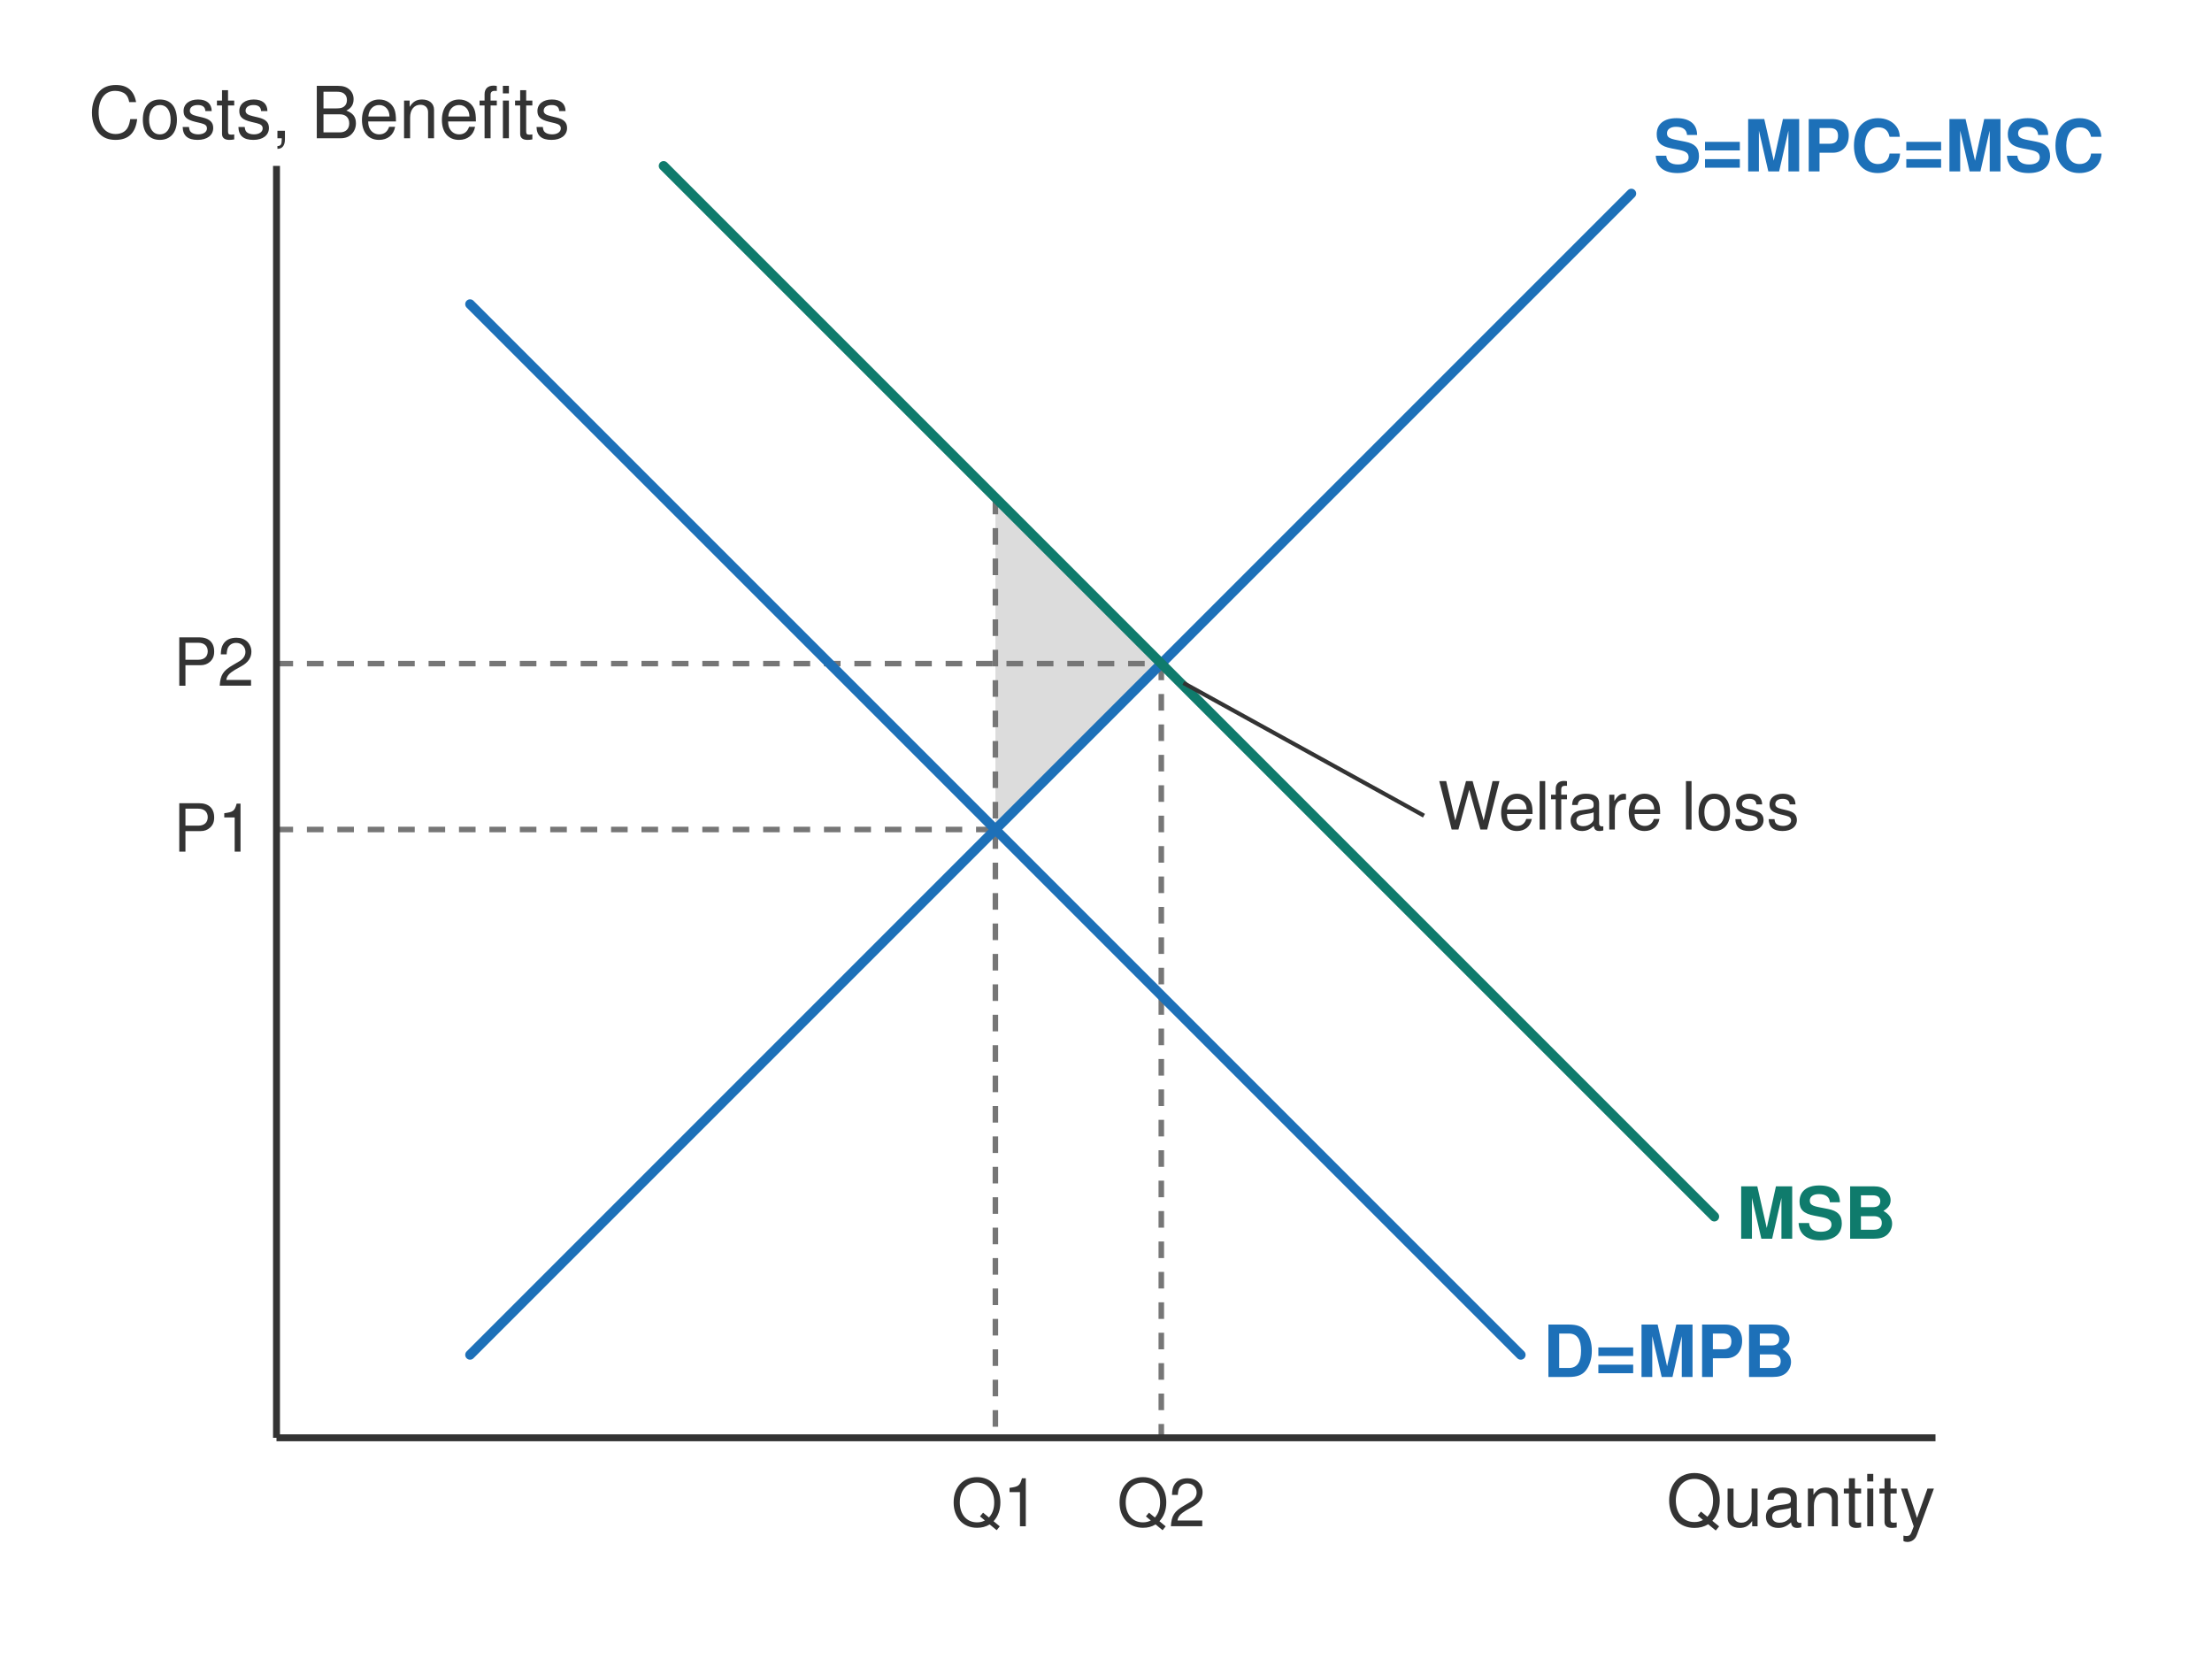
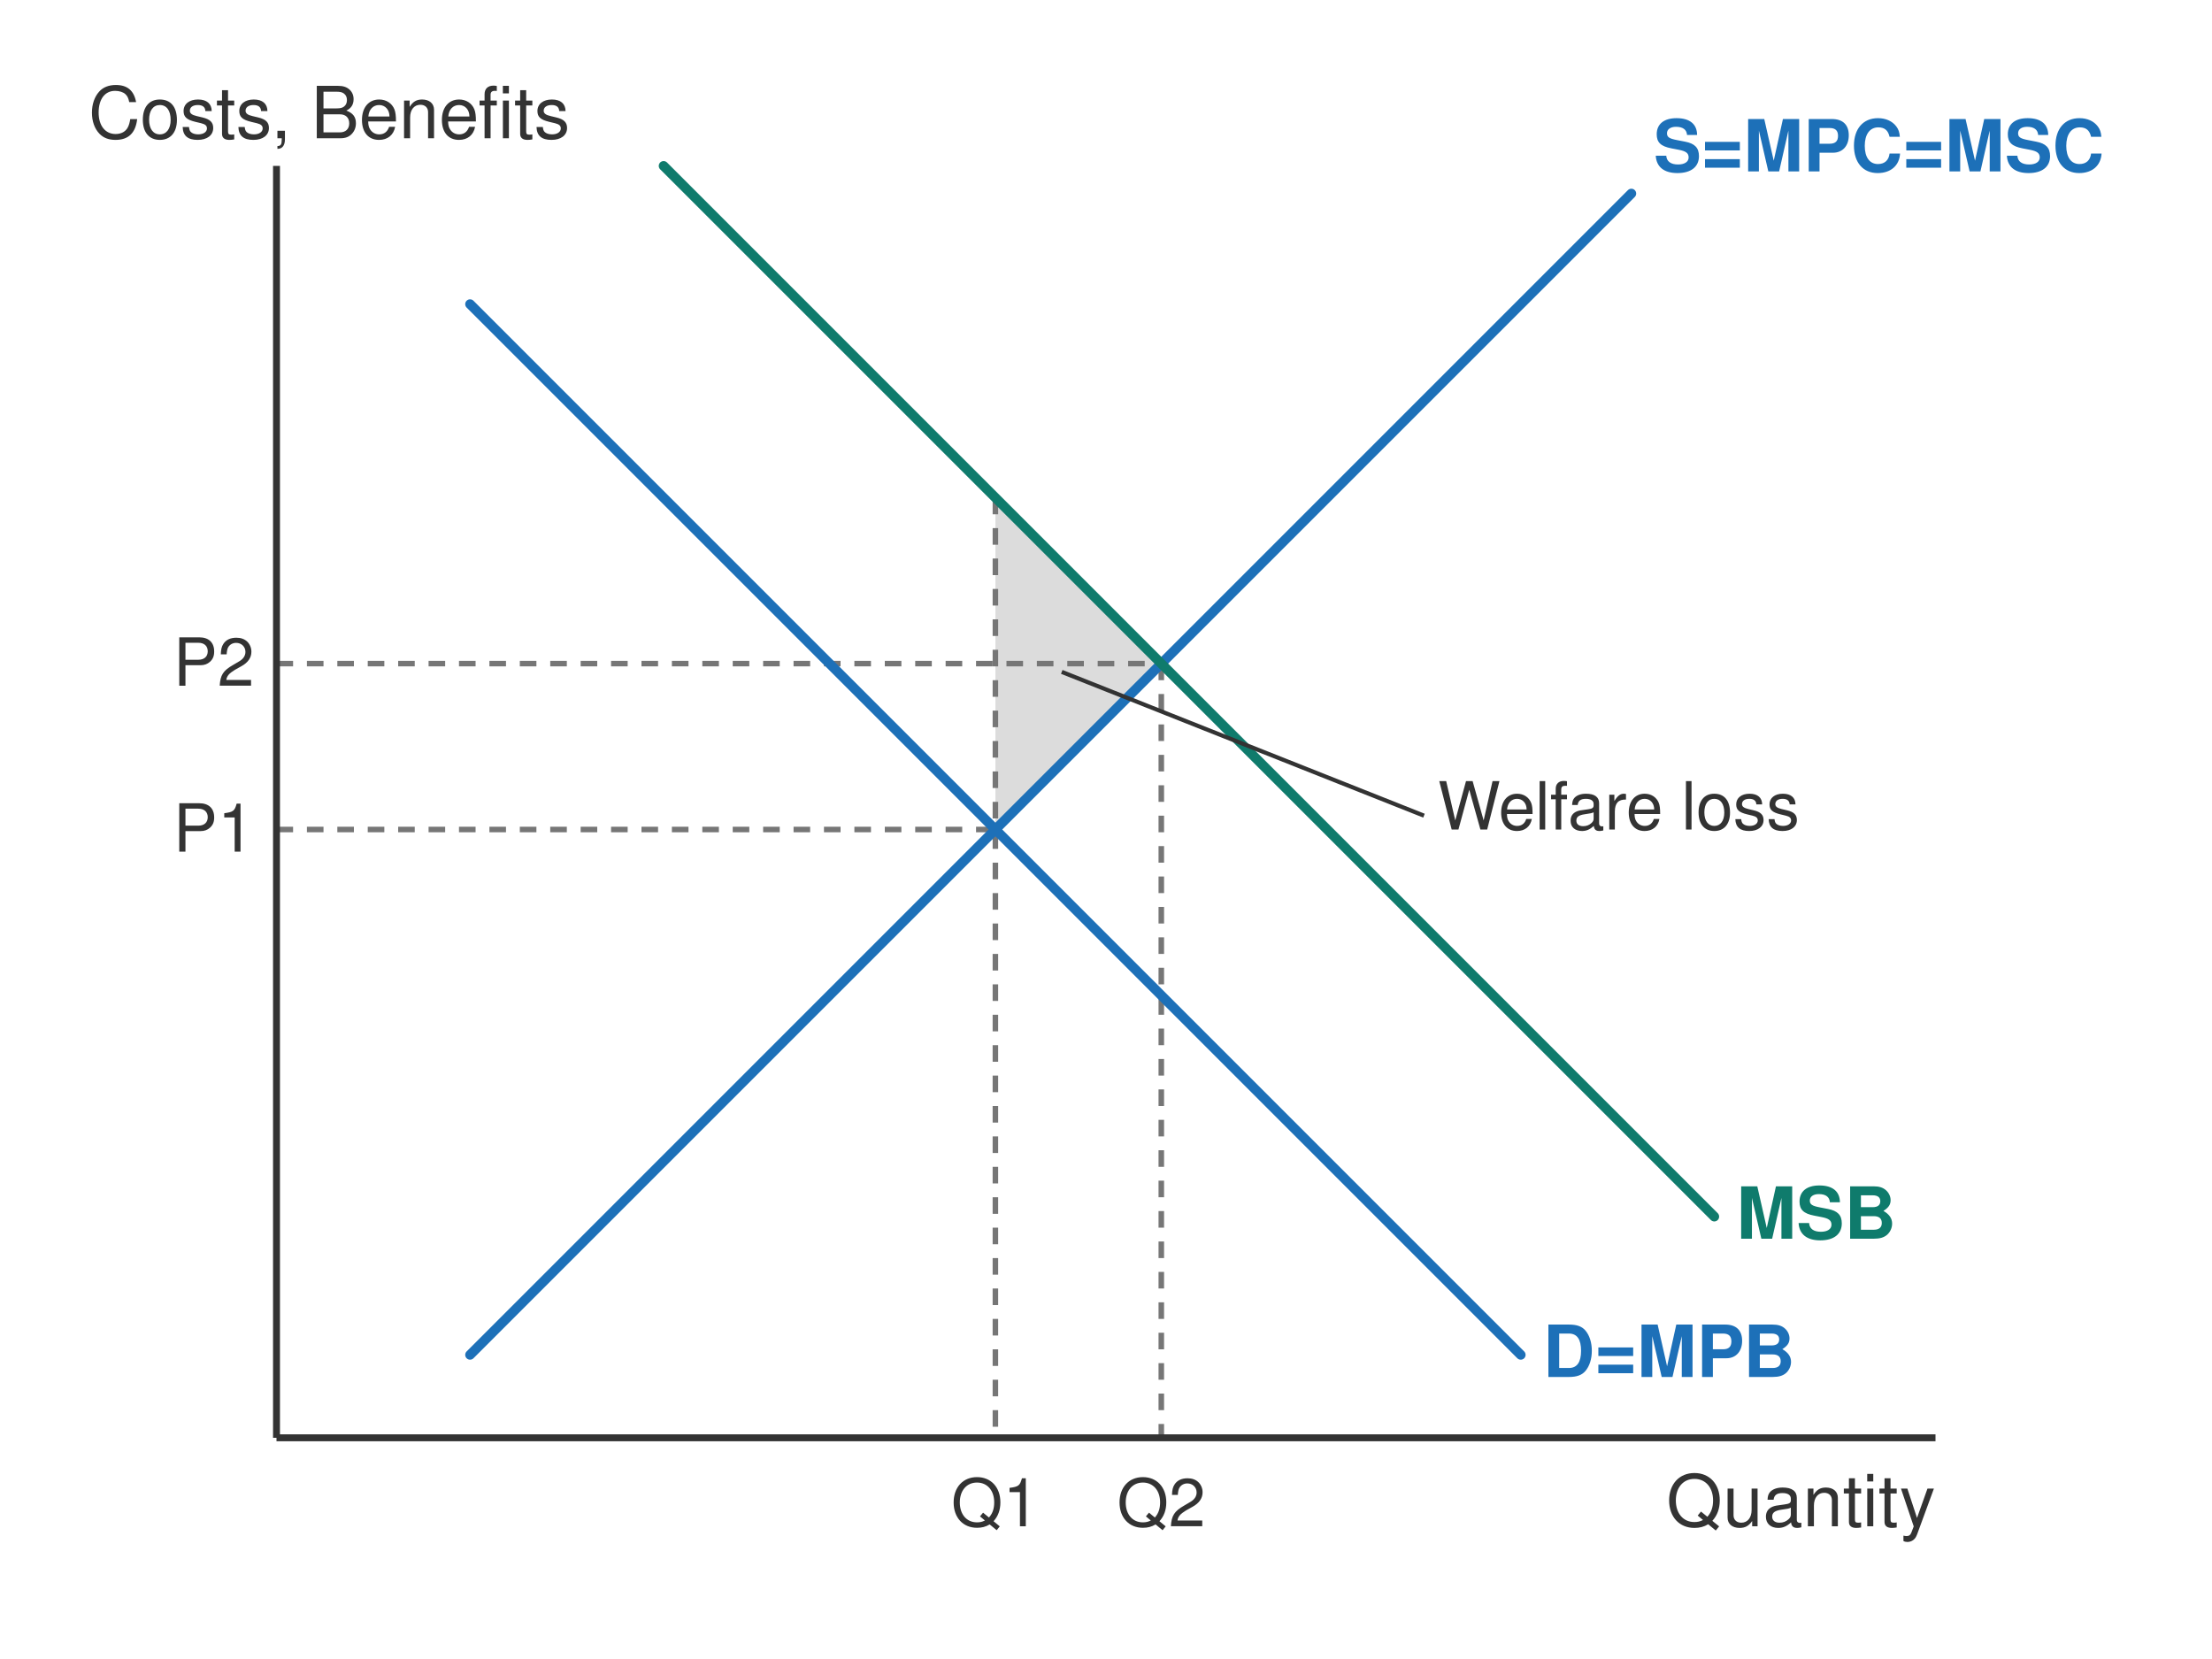
<svg xmlns="http://www.w3.org/2000/svg" viewBox="0 0 800 600" role="img" aria-labelledby="t d" font-family="Helvetica Neue, Helvetica, Arial, sans-serif">
  <path d="M360 300 L360 180 L420 240 Z" fill="#767676" fill-opacity="0.25" />
  <line x1="100" y1="240" x2="420" y2="240" stroke="#767676" stroke-width="2" stroke-dasharray="6 5" />
  <line x1="100" y1="300" x2="360" y2="300" stroke="#767676" stroke-width="2" stroke-dasharray="6 5" />
  <line x1="360" y1="180" x2="360" y2="520" stroke="#767676" stroke-width="2" stroke-dasharray="6 5" />
  <line x1="420" y1="240" x2="420" y2="520" stroke="#767676" stroke-width="2" stroke-dasharray="6 5" />
  <line x1="100" y1="60" x2="100" y2="520" stroke="#333333" stroke-width="2.5" />
  <line x1="100" y1="520" x2="700" y2="520" stroke="#333333" stroke-width="2.5" />
  <text x="32" y="50" font-size="26" fill="#333333">Costs, Benefits</text>
  <text x="700" y="552" font-size="26" fill="#333333" text-anchor="end">Quantity</text>
  <line x1="170" y1="490" x2="590" y2="70" stroke="#1d70b8" stroke-width="3.5" stroke-linecap="round" />
  <line x1="170" y1="110" x2="550" y2="490" stroke="#1d70b8" stroke-width="3.5" stroke-linecap="round" />
  <line x1="240" y1="60" x2="620" y2="440" stroke="#0f7b6c" stroke-width="3.5" stroke-linecap="round" />
  <text x="520" y="300" font-size="24" fill="#333333">Welfare loss</text>
-   <line x1="515" y1="295" x2="428" y2="247" stroke="#333333" stroke-width="1.5" />
+   <line x1="515" y1="295" x2="384" y2="243" stroke="#333333" stroke-width="1.5" />
  <text x="598" y="62" font-size="26" font-weight="700" fill="#1d70b8">S=MPC=MSC</text>
  <text x="628" y="448" font-size="26" font-weight="700" fill="#0f7b6c">MSB</text>
  <text x="558" y="498" font-size="26" font-weight="700" fill="#1d70b8">D=MPB</text>
  <text x="92" y="248" font-size="24" fill="#333333" text-anchor="end">P2</text>
  <text x="92" y="308" font-size="24" fill="#333333" text-anchor="end">P1</text>
  <text x="360" y="552" font-size="24" fill="#333333" text-anchor="middle">Q1</text>
  <text x="420" y="552" font-size="24" fill="#333333" text-anchor="middle">Q2</text>
</svg>
